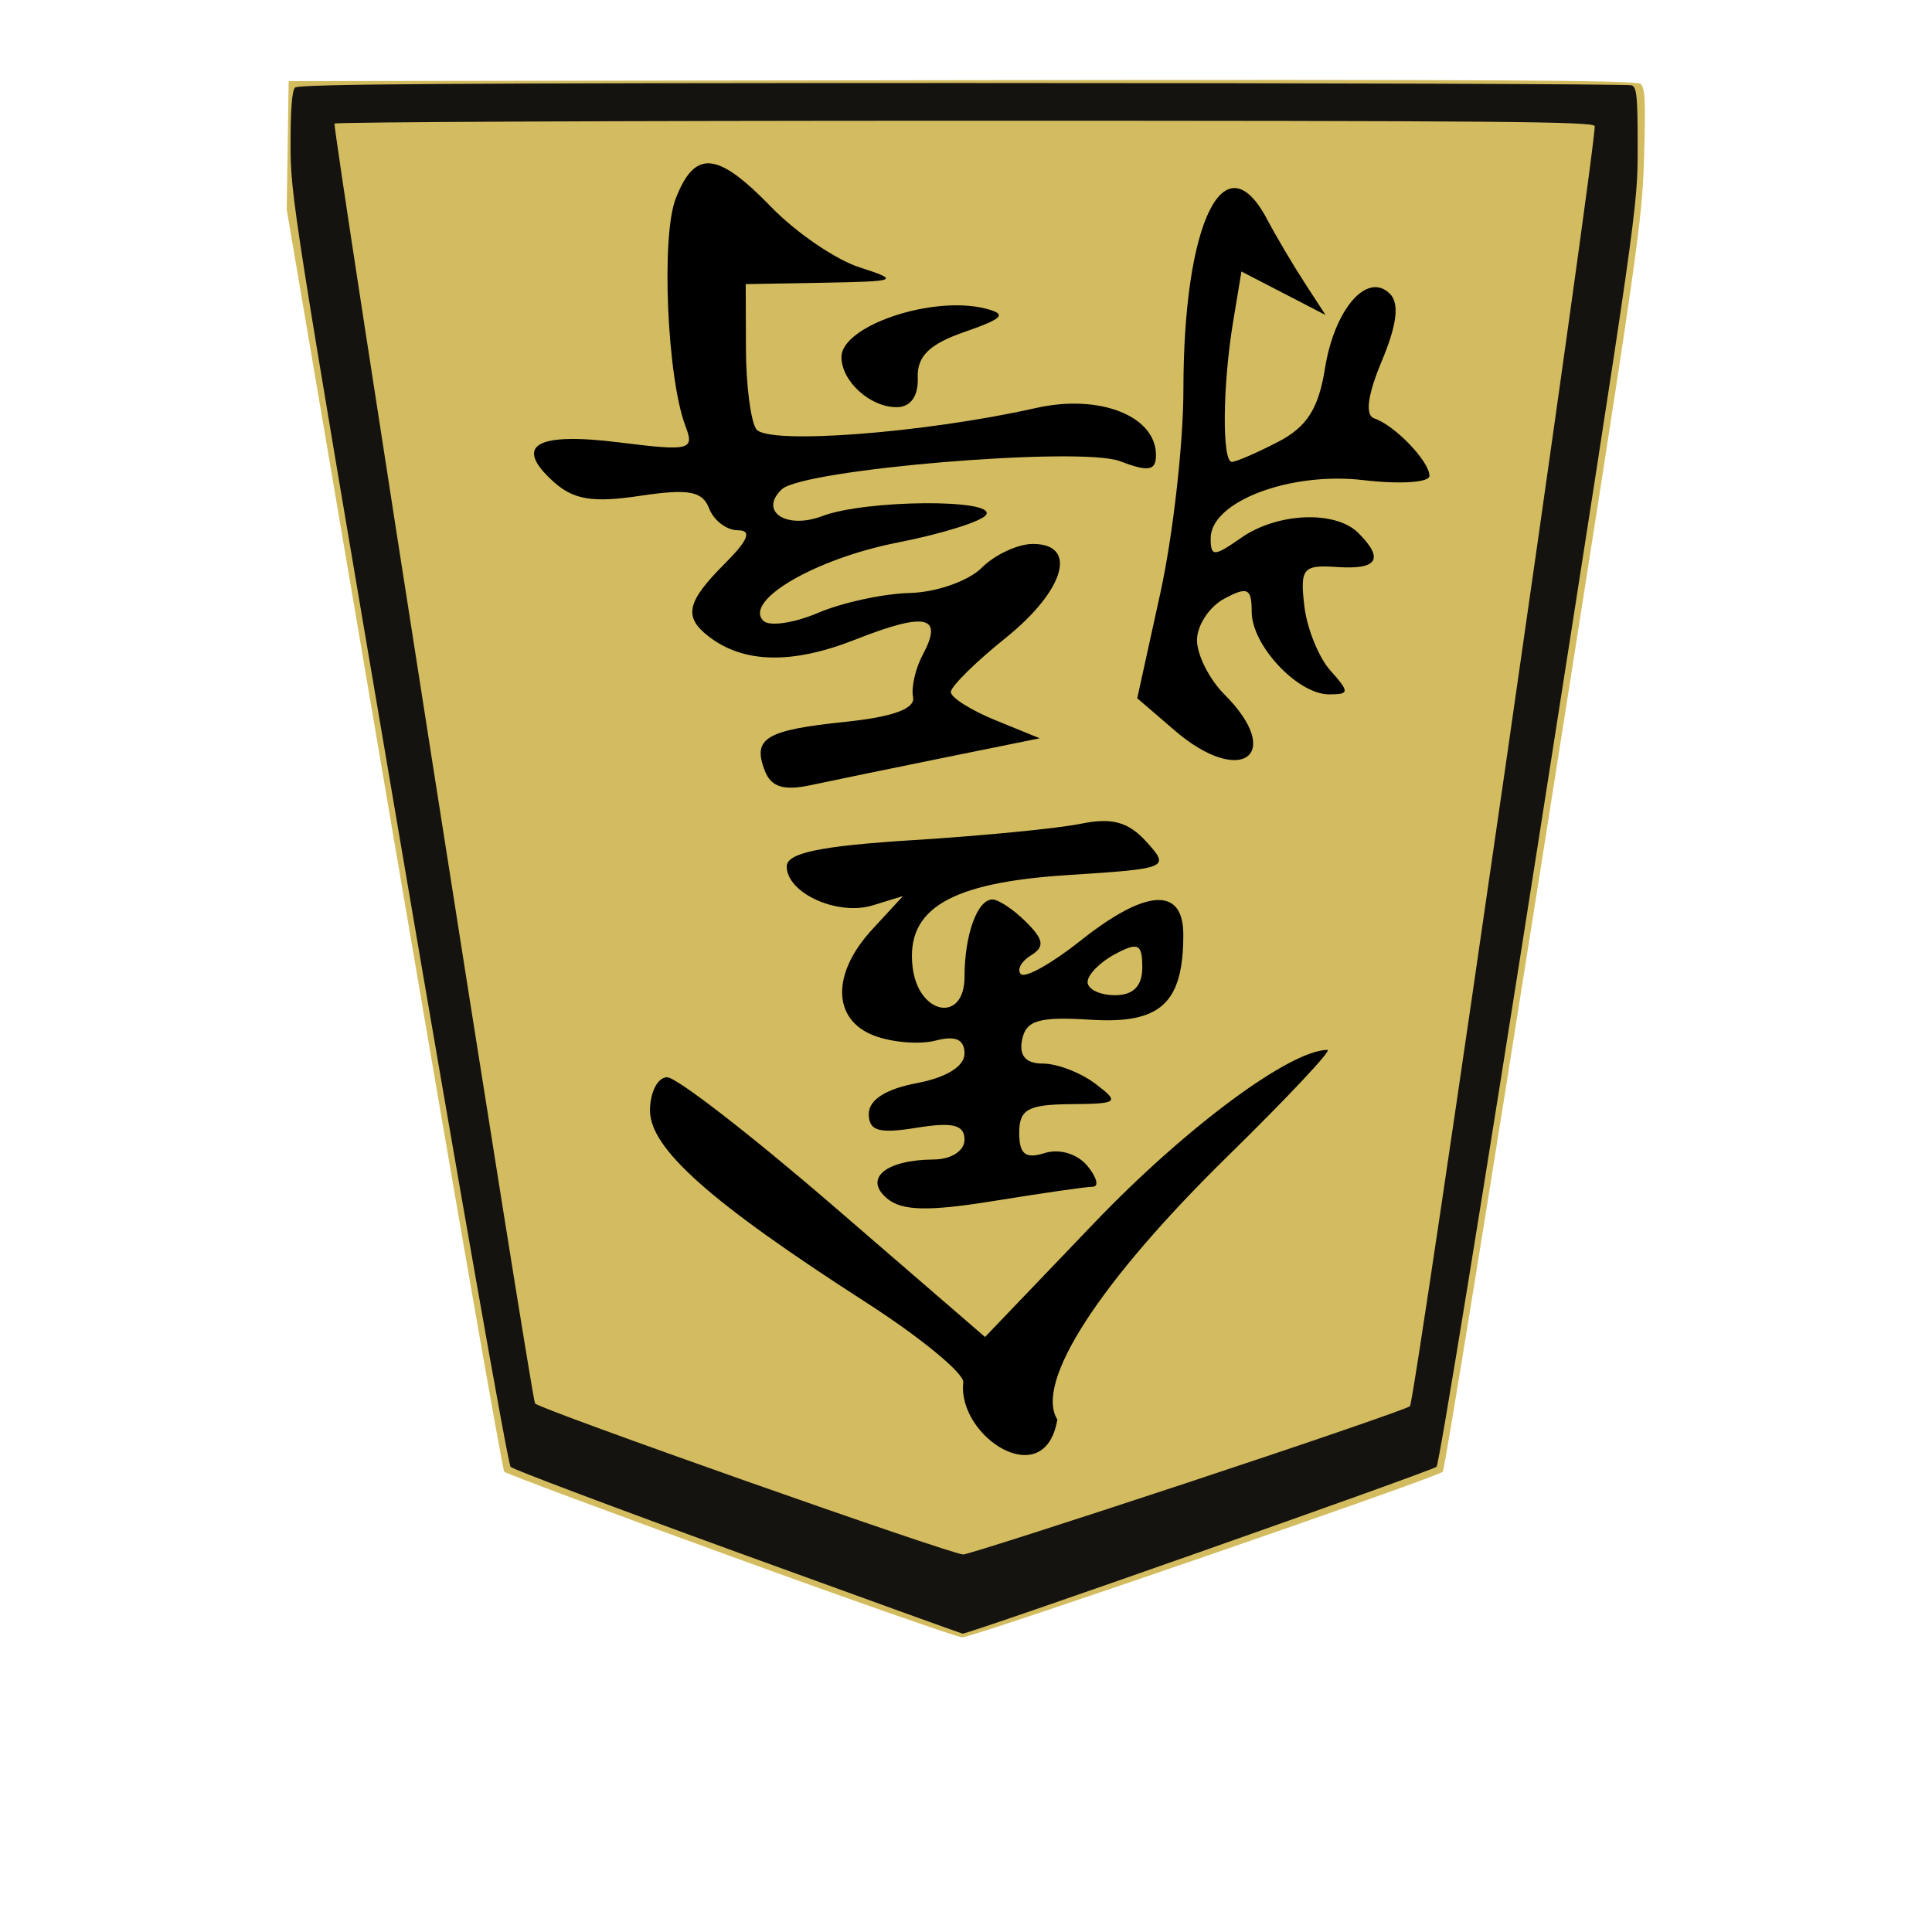
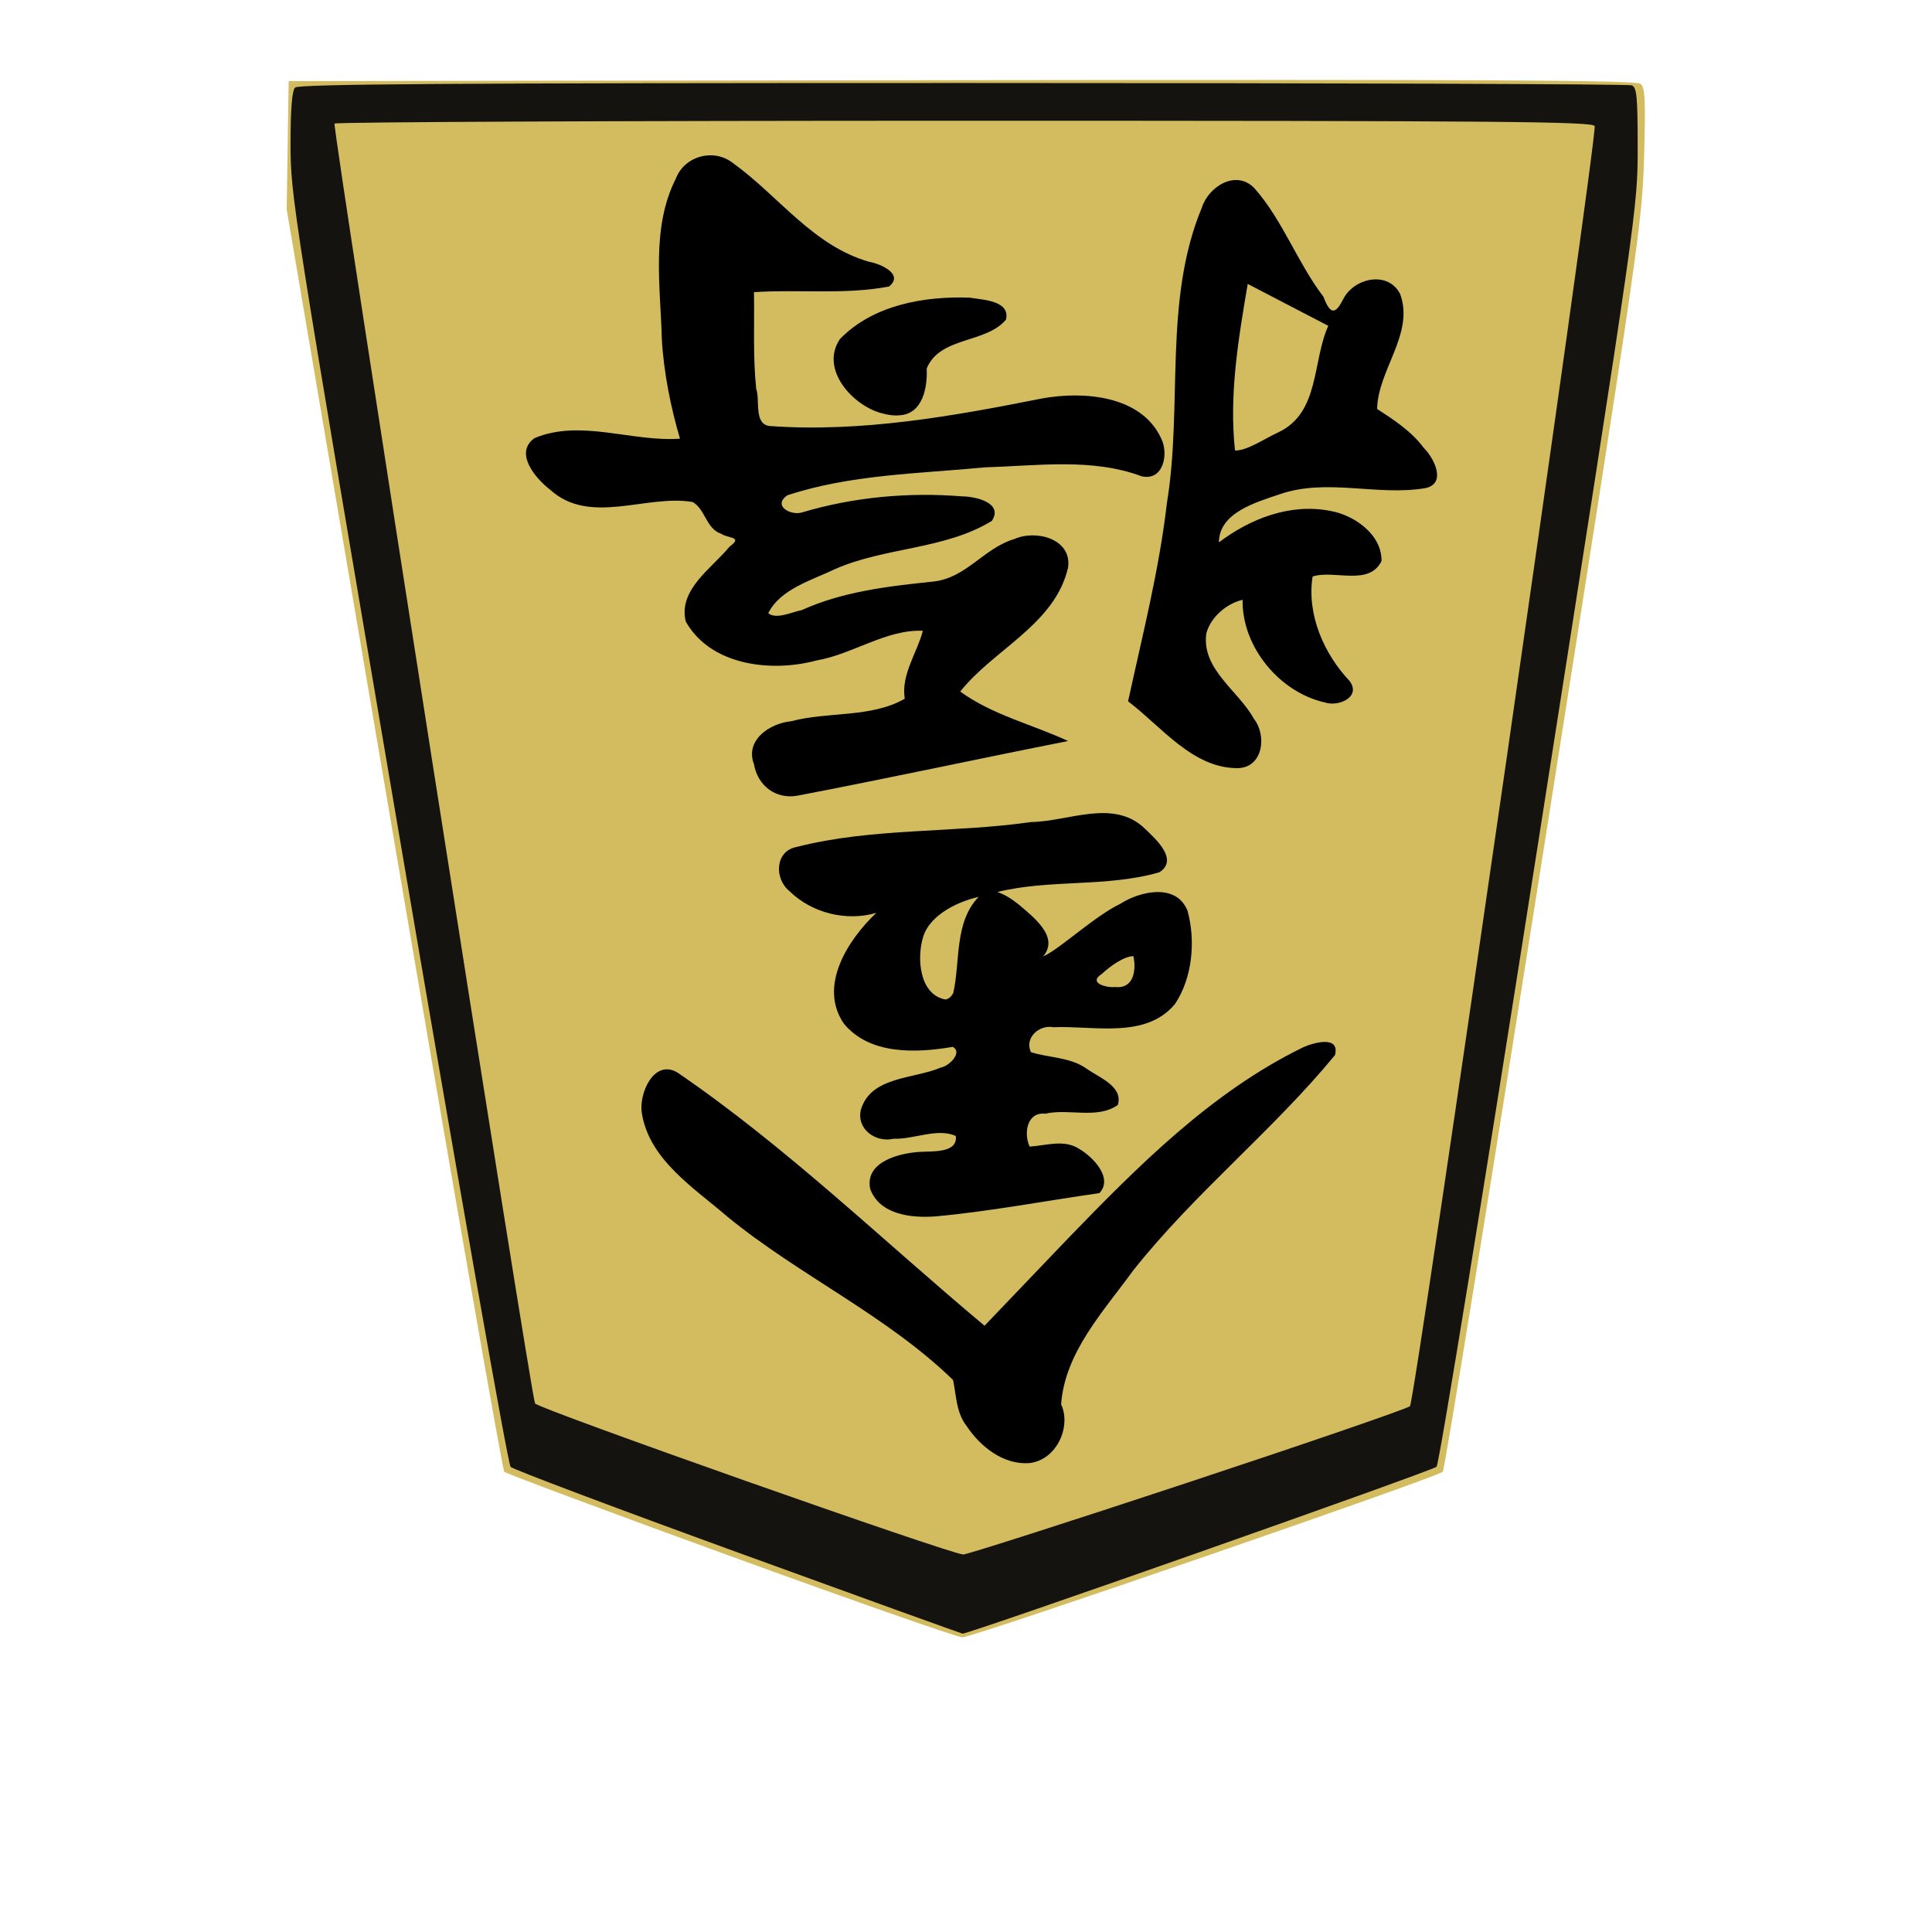
<svg xmlns="http://www.w3.org/2000/svg" id="svg3404" version="1.1" width="512" height="512">
  <defs id="defs3408" />
  <g id="g3414">
    <g id="g3078">
      <path id="path3418" d="m 193.506,412.369 c -32.447,-11.801 -59.388,-21.85 -59.87,-22.332 -0.482,-0.482 -13.653,-75.95 -29.269,-167.706 L 75.974,55.5 76.237,38.5 76.5,21.5 254.894,21.247 c 138.631,-0.196 178.72,0.018 179.855,0.96 1.219,1.011 1.377,4.21 0.956,19.253 -0.491,17.522 -1.252,22.774 -26.495,182.88 -14.294,90.662 -26.377,165.222 -26.85,165.689 -1.533,1.514 -124.744,43.974 -127.343,43.883 -1.384,-0.048 -29.064,-9.743 -61.511,-21.544 z" style="fill:#d3bc5f" />
      <g transform="matrix(-1.089783,0,0,-1.089783,-142.8524,511.8041)" id="g3097">
-         <path style="fill:#000000" d="m -318.683,419.246 c -5.987,-6.178 -15.634,-12.759 -21.436,-14.625 -9.863,-3.172 -9.305,-3.415 8.571,-3.733 l 19.121,-0.339 -0.051,-15.796 c -0.028,-8.688 -1.15,-17.444 -2.494,-19.458 -2.592,-3.885 -40.777,-1.004 -68.094,5.137 -15.386,3.459 -29.123,-1.94 -29.123,-11.446 0,-3.844 1.789,-4.149 8.77,-1.495 9.606,3.652 77.086,-1.965 82.223,-6.845 5.652,-5.368 -1.107,-9.829 -9.854,-6.503 -10.466,3.979 -42.267,4.236 -39.848,0.322 0.978,-1.582 10.697,-4.632 21.598,-6.776 19.958,-3.926 37.452,-14.13 32.591,-19.008 -1.442,-1.447 -7.427,-0.583 -13.302,1.92 -5.874,2.503 -15.918,4.68 -22.32,4.838 -6.401,0.158 -14.258,2.906 -17.458,6.107 -3.201,3.201 -8.812,5.819 -12.47,5.819 -11.045,0 -7.762,-11.296 6.651,-22.878 7.316,-5.879 13.302,-11.787 13.302,-13.129 0,-1.342 -4.863,-4.423 -10.808,-6.846 l -10.808,-4.407 23.278,-4.72 c 12.803,-2.596 27.376,-5.598 32.385,-6.67 6.643,-1.423 9.678,-0.462 11.218,3.553 3.021,7.872 -0.233,9.829 -19.698,11.847 -11.532,1.196 -16.964,3.195 -16.378,6.027 0.482,2.331 -0.588,6.974 -2.377,10.317 -5.068,9.47 -0.772,10.422 16.427,3.643 15.447,-6.089 27.257,-5.801 35.786,0.872 6.017,4.708 5.183,8.365 -4.006,17.553 -5.776,5.776 -6.718,8.162 -3.221,8.162 2.718,0 5.856,2.383 6.973,5.295 1.627,4.239 4.98,4.853 16.818,3.077 11.504,-1.725 16.18,-0.956 21.063,3.463 9.768,8.84 4.329,12.074 -16.029,9.53 -17.177,-2.146 -18.328,-1.866 -16.109,3.916 4.482,11.68 5.977,46.185 2.398,55.36 -4.688,12.02 -10.085,11.536 -23.29,-2.087 z m -120.51,-2.901 c -2.178,-4.115 -6.27,-11.042 -9.094,-15.393 l -5.134,-7.911 10.225,5.288 10.225,5.288 2.04,-12.342 c 2.551,-15.431 2.707,-33.957 0.286,-33.957 -1.005,0 -6.041,2.179 -11.191,4.842 -7.043,3.642 -9.878,8.067 -11.444,17.858 -2.322,14.521 -10.296,23.683 -15.811,18.167 -2.332,-2.332 -1.712,-7.48 1.96,-16.268 3.519,-8.421 4.15,-13.263 1.831,-14.036 -4.958,-1.653 -13.398,-10.453 -13.398,-13.969 0,-1.612 7.215,-2.077 16.033,-1.032 17.865,2.116 37.174,-5.221 37.174,-14.125 0,-4.546 -0.792,-4.537 -7.391,0.086 -8.799,6.163 -22.958,6.752 -28.524,1.186 -6.332,-6.332 -4.702,-8.949 5.154,-8.275 8.306,0.569 9.04,-0.289 8.006,-9.35 -0.626,-5.487 -3.477,-12.595 -6.335,-15.796 -4.724,-5.291 -4.696,-5.819 0.307,-5.819 7.641,0 18.805,11.915 18.805,20.07 0,5.737 1.013,6.226 6.651,3.208 3.658,-1.958 6.651,-6.5 6.651,-10.093 0,-3.594 -2.993,-9.527 -6.651,-13.185 -14.781,-14.781 -4.012,-22.62 12.07,-8.786 l 9.116,7.841 -5.605,25.508 c -3.083,14.029 -5.613,36.314 -5.623,49.523 -0.032,40.853 -9.953,61.089 -20.334,41.473 z m 68.572,-21.72 c -5.457,-1.362 -4.562,-2.386 4.988,-5.706 8.594,-2.987 11.57,-5.91 11.375,-11.172 -0.166,-4.477 1.75,-7.126 5.154,-7.126 6.458,0 13.399,6.314 13.399,12.187 0,7.583 -22.022,15.036 -34.917,11.817 z m -39.262,-129.707 c -5.746,-6.349 -5.379,-6.503 19.215,-8.082 28.583,-1.834 39.317,-8.206 37.663,-22.356 -1.361,-11.643 -12.628,-13.767 -12.628,-2.38 0,10.169 -3.109,18.806 -6.769,18.806 -1.503,0 -5.194,-2.462 -8.203,-5.471 -4.337,-4.337 -4.578,-6.023 -1.165,-8.133 2.368,-1.464 3.457,-3.51 2.42,-4.548 -1.038,-1.038 -7.56,2.622 -14.494,8.133 -15.913,12.646 -24.995,13.186 -24.995,1.487 0,-16.719 5.51,-21.785 22.526,-20.711 12.554,0.792 15.71,-0.124 16.676,-4.842 0.799,-3.903 -0.87,-5.819 -5.068,-5.819 -3.442,0 -9.164,-2.197 -12.714,-4.882 -6.049,-4.575 -5.671,-4.889 6.015,-4.988 10.355,-0.088 12.47,-1.272 12.47,-6.981 0,-5.188 -1.517,-6.393 -6.181,-4.913 -3.568,1.133 -7.958,-0.178 -10.383,-3.101 -2.311,-2.785 -2.897,-5.075 -1.301,-5.088 1.596,-0.014 12.406,-1.567 24.023,-3.452 15.85,-2.572 22.321,-2.431 25.929,0.563 5.867,4.869 0.443,9.435 -11.303,9.515 -4.265,0.029 -7.482,2.106 -7.482,4.83 0,3.605 2.86,4.315 11.639,2.89 9.202,-1.493 11.639,-0.785 11.639,3.384 0,3.393 -4.149,6.051 -11.639,7.456 -7.18,1.347 -11.639,4.101 -11.639,7.189 0,3.454 2.173,4.438 7.008,3.173 3.854,-1.008 10.588,-0.471 14.964,1.193 10.203,3.879 10.409,15.068 0.474,25.835 l -7.482,8.11 7.357,-2.26 c 8.551,-2.627 20.91,2.969 20.91,9.468 0,3.288 -8.157,4.985 -30.76,6.398 -16.918,1.058 -35.283,2.853 -40.811,3.988 -7.534,1.548 -11.518,0.444 -15.909,-4.408 z m 14.321,-34.082 c 0,-1.765 -2.993,-3.208 -6.651,-3.208 -4.472,0 -6.651,2.217 -6.651,6.768 0,5.737 1.013,6.226 6.651,3.208 3.658,-1.958 6.651,-5.003 6.651,-6.768 z m -34.144,-42.282 c 31.307,-30.688 47.121,-55.12 41.502,-64.118 3.043,-18.1 24.374,-4.138 22.87,9.027 -0.269,2.164 10.403,10.941 23.715,19.505 37.785,24.307 52.47,37.354 52.47,46.617 0,4.45 -1.876,8.091 -4.168,8.091 -2.293,0 -20.624,-14.211 -40.736,-31.581 l -36.568,-31.581 -26.603,27.787 c -22.188,23.175 -47.617,42.026 -56.689,42.026 -1.146,0 9.747,-11.597 24.207,-25.772 z" id="path3095" />
+         <path style="fill:#000000" d="m -381.375,113.844 c -6.561,0.693 -10.304,8.73 -7.75,14.312 -0.916,12.662 -10.337,22.622 -17.5,32.5 -14.931,18.866 -33.917,33.956 -49.094,52.406 -1.289,4.893 5.344,3.049 7.969,1.781 22.086,-10.82 39.859,-28.708 56.807,-46.215 6.814,-7.126 13.629,-14.252 20.443,-21.378 24.736,20.693 48.051,43.369 74.656,61.562 5.751,3.431 9.451,-5.144 8.688,-9.812 -1.777,-11.39 -12.71,-18.216 -20.821,-25.238 -17.474,-14.301 -38.602,-23.917 -54.866,-39.699 -0.782,-3.597 -0.752,-7.996 -3.312,-11.219 -3.31,-4.97 -8.9,-9.454 -15.219,-9 z m 22.75,60 c -13.299,1.217 -26.688,3.787 -39.812,5.656 -3.406,3.644 1.548,8.768 4.812,10.688 3.754,2.528 8.223,0.841 12.156,0.625 1.468,3.118 0.739,8.475 -3.812,8 -5.68,1.326 -12.69,-1.413 -17.625,2.125 -1.419,4.513 4.652,6.708 7.562,8.812 4.021,2.858 9.205,2.62 13.562,4.031 1.615,3.421 -1.932,6.74 -5.5,6.062 -9.728,0.421 -22.494,-2.946 -29.562,5.688 -4.218,6.355 -5.019,15.297 -3.031,22.594 2.699,6.864 11.578,4.805 16.375,1.719 6.23,-2.977 15.01,-11.241 18.75,-12.781 -4.062,4.781 2.513,9.636 5.812,12.531 1.633,1.264 3.366,2.504 5.344,3.125 -12.877,3.177 -26.744,1.1 -39.438,4.812 -4.768,3.072 0.985,8.133 3.5,10.562 7.632,7.437 18.665,1.746 27.682,1.648 18.898,-2.728 38.481,-1.331 57.005,-6.054 5.368,-0.983 5.487,-7.794 1.781,-10.75 -5.378,-5.312 -13.871,-7.447 -21.125,-5.281 6.88,-6.498 14.208,-17.814 7.875,-26.969 -6.312,-7.627 -17.607,-7.132 -26.438,-5.625 -2.541,-1.308 0.909,-4.71 2.812,-5 6.529,-2.845 17.053,-2.081 19.5,-10.25 1.168,-4.71 -3.574,-8.107 -7.938,-7.094 -4.929,-0.175 -10.593,2.688 -15.125,0.688 -0.587,-4.27 5.902,-3.68 8.656,-3.875 4.965,-0.276 13.514,-2.366 12.156,-9 -2.341,-6.359 -10.126,-7.127 -15.938,-6.688 z m -2.312,52.75 c 6.362,1.223 6.947,10.23 5.344,15.281 -1.802,5.662 -9.125,8.703 -13.469,9.656 6.004,-6.229 4.409,-15.857 6.188,-23.438 0.413,-0.716 1.048,-1.435 1.938,-1.5 z M -402.25,229.625 c 2.008,-0.248 6.687,0.952 3.25,3.156 -1.995,1.866 -5.397,4.319 -7.688,4.344 -0.787,-3.409 -0.055,-8.041 4.438,-7.5 z m 77.219,46.531 c -21.939,4.193 -43.843,8.946 -65.781,13.281 8.703,4.046 18.406,6.344 26.219,12.031 -8.153,10.308 -23.04,16.31 -26.219,30.156 -0.999,6.992 7.849,9.29 13.031,6.938 7.417,-2.155 11.691,-9.483 19.719,-10.344 10.896,-1.137 21.901,-2.377 32,-6.938 2.307,-0.442 6.268,-2.379 8.156,-0.75 -2.98,5.936 -10.683,8.029 -16.312,10.75 -12.154,5.332 -26.652,4.696 -38.062,11.688 -2.898,4.467 4.129,5.962 7.281,5.969 13.051,1.046 26.31,-0.179 38.781,-3.875 2.663,-0.933 7.398,1.506 3.688,4.125 -15.405,5.089 -32.13,5.272 -48.275,6.816 -12.616,0.365 -25.858,2.319 -37.912,-2.191 -5.365,-1.192 -6.604,5.62 -4.719,9.25 4.823,10.409 18.78,11.498 28.829,9.704 21.737,-4.319 43.954,-8.315 66.202,-6.735 4.132,0.286 2.43,6.327 3.434,9.058 0.806,7.808 0.414,15.67 0.534,23.504 -10.871,0.72 -22.202,-0.672 -32.844,1.375 -3.742,3.021 2.189,5.554 4.812,6 13.664,3.875 22.001,15.964 33,23.906 4.658,3.806 11.903,1.954 14.062,-3.719 6.026,-11.97 3.712,-26.106 3.378,-39.058 -0.461,-8.116 -2.217,-16.72 -4.409,-24.129 11.58,-0.87 24.2,4.844 35.375,0.125 5.067,-3.615 -0.323,-9.863 -3.75,-12.5 -9.696,-8.874 -23.462,-1.104 -34.688,-3.031 -3.111,-1.689 -3.226,-6.477 -7,-7.75 -1.707,-1.139 -5.362,-0.654 -2,-3.094 4.268,-5.258 12.563,-10.442 10.656,-18.219 -6.046,-10.746 -20.839,-12.414 -31.753,-9.482 -8.874,1.53 -16.97,7.605 -25.903,7.232 1.424,-5.446 5.337,-10.65 4.406,-16.531 8.227,-4.699 18.649,-3.066 27.594,-5.469 5.137,-0.468 11.339,-4.545 9.062,-10.469 -0.88,-5.142 -5.221,-8.594 -10.594,-7.625 z m -107.094,6.688 c -6.139,0.154 -7.063,7.98 -3.875,12 3.724,6.819 12.814,12.064 11.562,20.781 -1.108,4.068 -5.012,7.258 -8.812,8.156 0.174,-11.467 -9.001,-22.506 -20.031,-24.969 -3.34,-1.115 -8.905,1.354 -5.969,5.25 6.15,6.504 10.44,16.085 8.969,25.375 -5.141,1.731 -13.685,-2.441 -16.75,3.75 -0.153,6.503 6.744,11.303 12.656,12.25 9.646,1.828 19.291,-1.95 26.875,-7.688 -0.025,7.247 -9.085,9.756 -14.656,11.656 -11.512,4.056 -23.791,-0.457 -35.531,1.531 -5.284,1.091 -2.116,7.354 0.406,9.812 2.911,4 7.514,6.978 11.312,9.438 -0.17,9.512 -9.134,18.319 -5.594,27.969 2.925,5.68 11.001,3.937 13.719,-1.031 1.847,-3.693 3.132,-4.438 4.932,0.353 6.345,8.313 9.902,18.619 16.787,26.397 4.456,4.615 11.141,0.417 12.781,-4.719 9.423,-22.68 4.58,-48.126 8.5,-71.875 1.893,-16.321 5.951,-32.152 9.438,-48.188 -8.087,-6.1 -15.707,-16.336 -26.719,-16.25 z m 0.719,77.25 c 1.464,13.58 -0.822,27.15 -3.094,40.5 -6.533,-3.396 -13.065,-6.779 -19.594,-10.188 3.908,-8.603 2.055,-21.053 12.031,-25.844 3.264,-1.474 7.781,-4.6 10.656,-4.469 z m 81.5,8.562 c -5.648,0.374 -6.738,6.91 -6.531,11.375 -3.206,7.822 -14.369,6.026 -19.281,11.875 -1.1,4.669 5.708,4.822 8.812,5.344 11.104,0.425 23.618,-1.806 31.594,-10.094 4.9,-7.328 -3.116,-16.171 -10.25,-18.031 -1.406,-0.383 -2.871,-0.62 -4.344,-0.469 z" id="path3095" />
      </g>
      <path id="path3416" d="M 195.527,411.422 C 163.091,399.63 135.997,389.423 135.316,388.741 134.62,388.042 121.612,314.252 105.54,219.824 77.582,55.568 77,51.864 77,38.274 77,28.816 77.382,24.018 78.2,23.2 79.124,22.276 119.782,22 255.118,22 c 96.645,0 176.43,0.273 177.3,0.607 1.351,0.518 1.582,2.933 1.582,16.535 0,15.909 -0.032,16.131 -26.046,182.143 -14.701,93.817 -26.57,166.74 -27.25,167.421 -1.064,1.066 -124.15,44.399 -125.621,44.226 -0.321,-0.038 -27.122,-9.717 -59.557,-21.509 z m 119.241,-18.52 c 31.753,-10.504 58.253,-19.616 58.889,-20.25 1.325,-1.321 49.771,-337.097 48.946,-339.246 C 422.142,32.206 397.743,32 255.59,32 164.031,32 88.91,32.337 88.656,32.75 88.037,33.756 140.731,370.107 141.793,371.927 c 0.821,1.407 110.043,39.932 113.474,40.025 0.972,0.026 27.747,-8.546 59.5,-19.05 z" style="fill:#151310" />
    </g>
  </g>
</svg>
